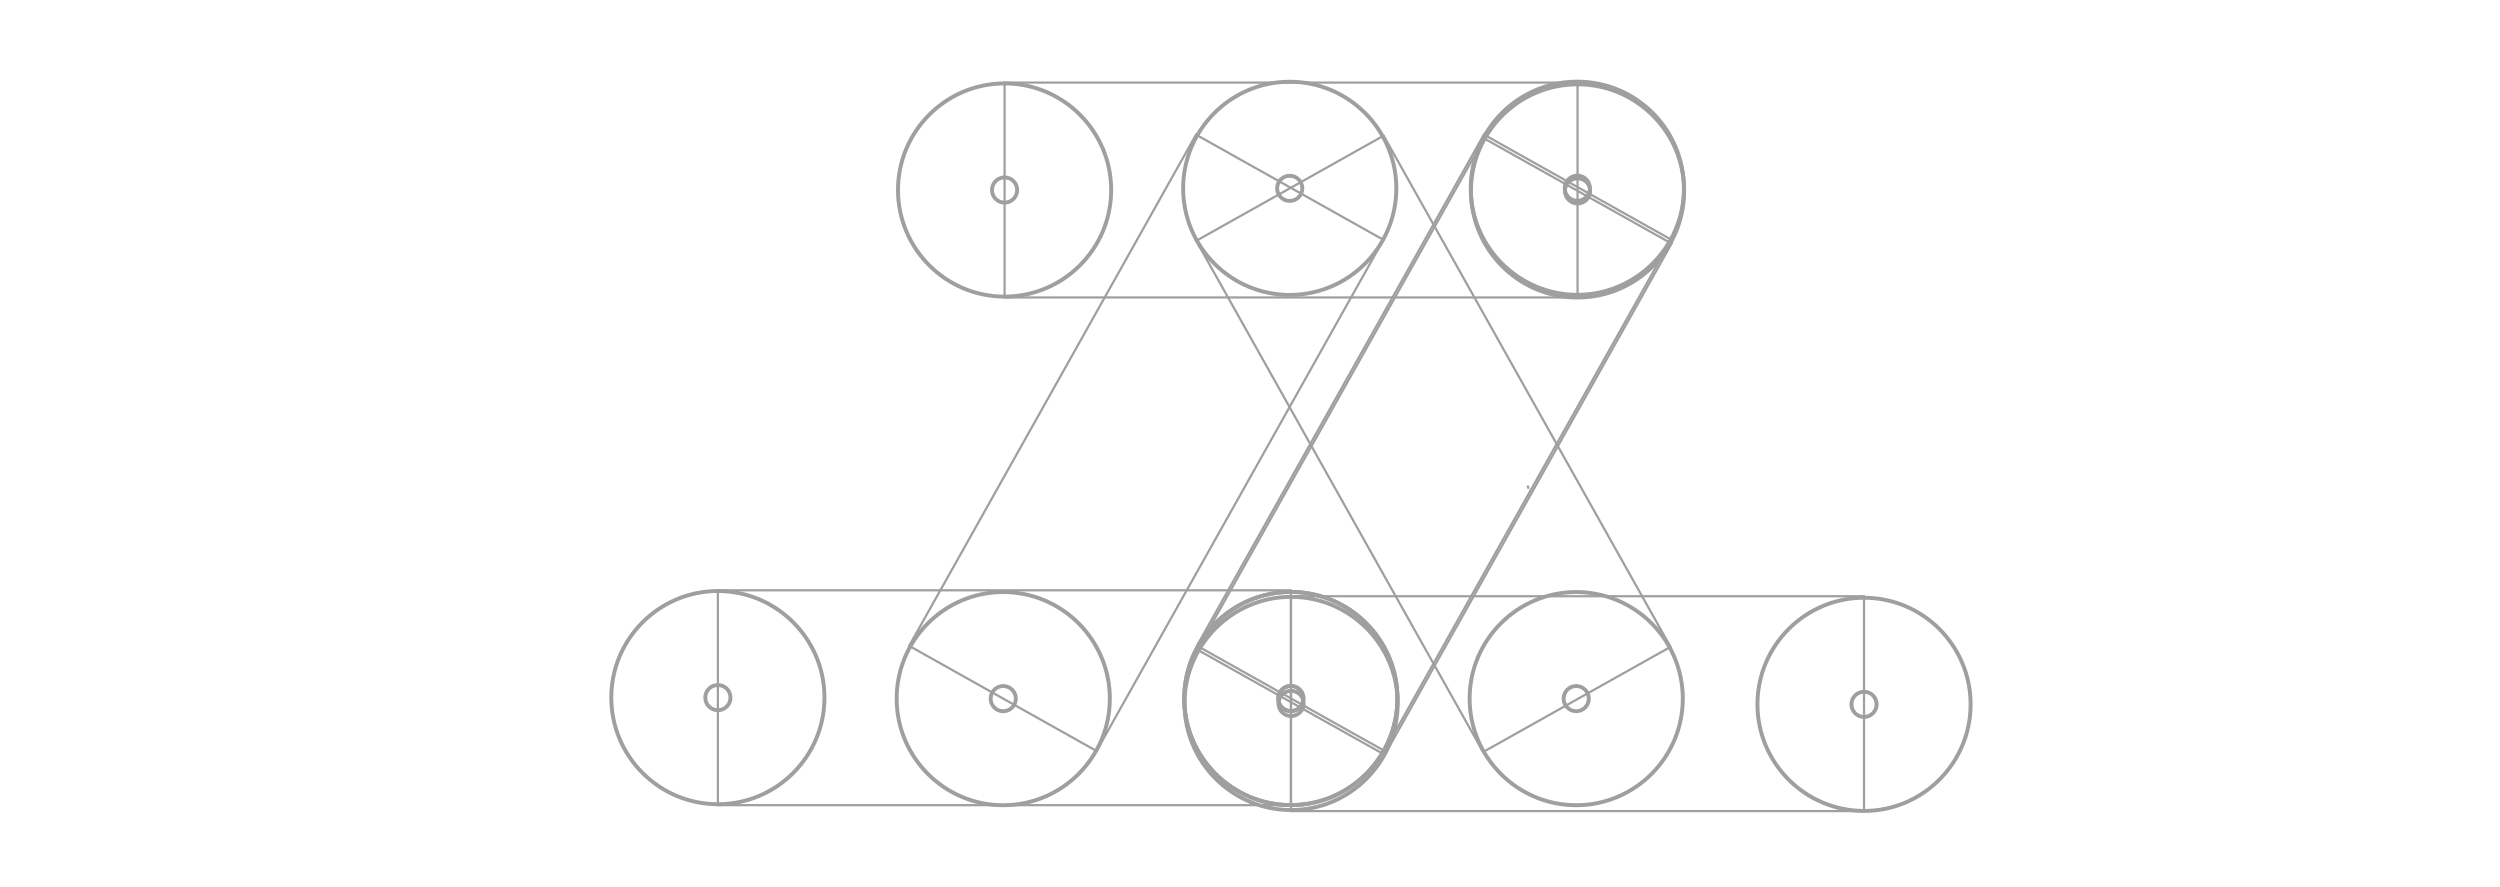
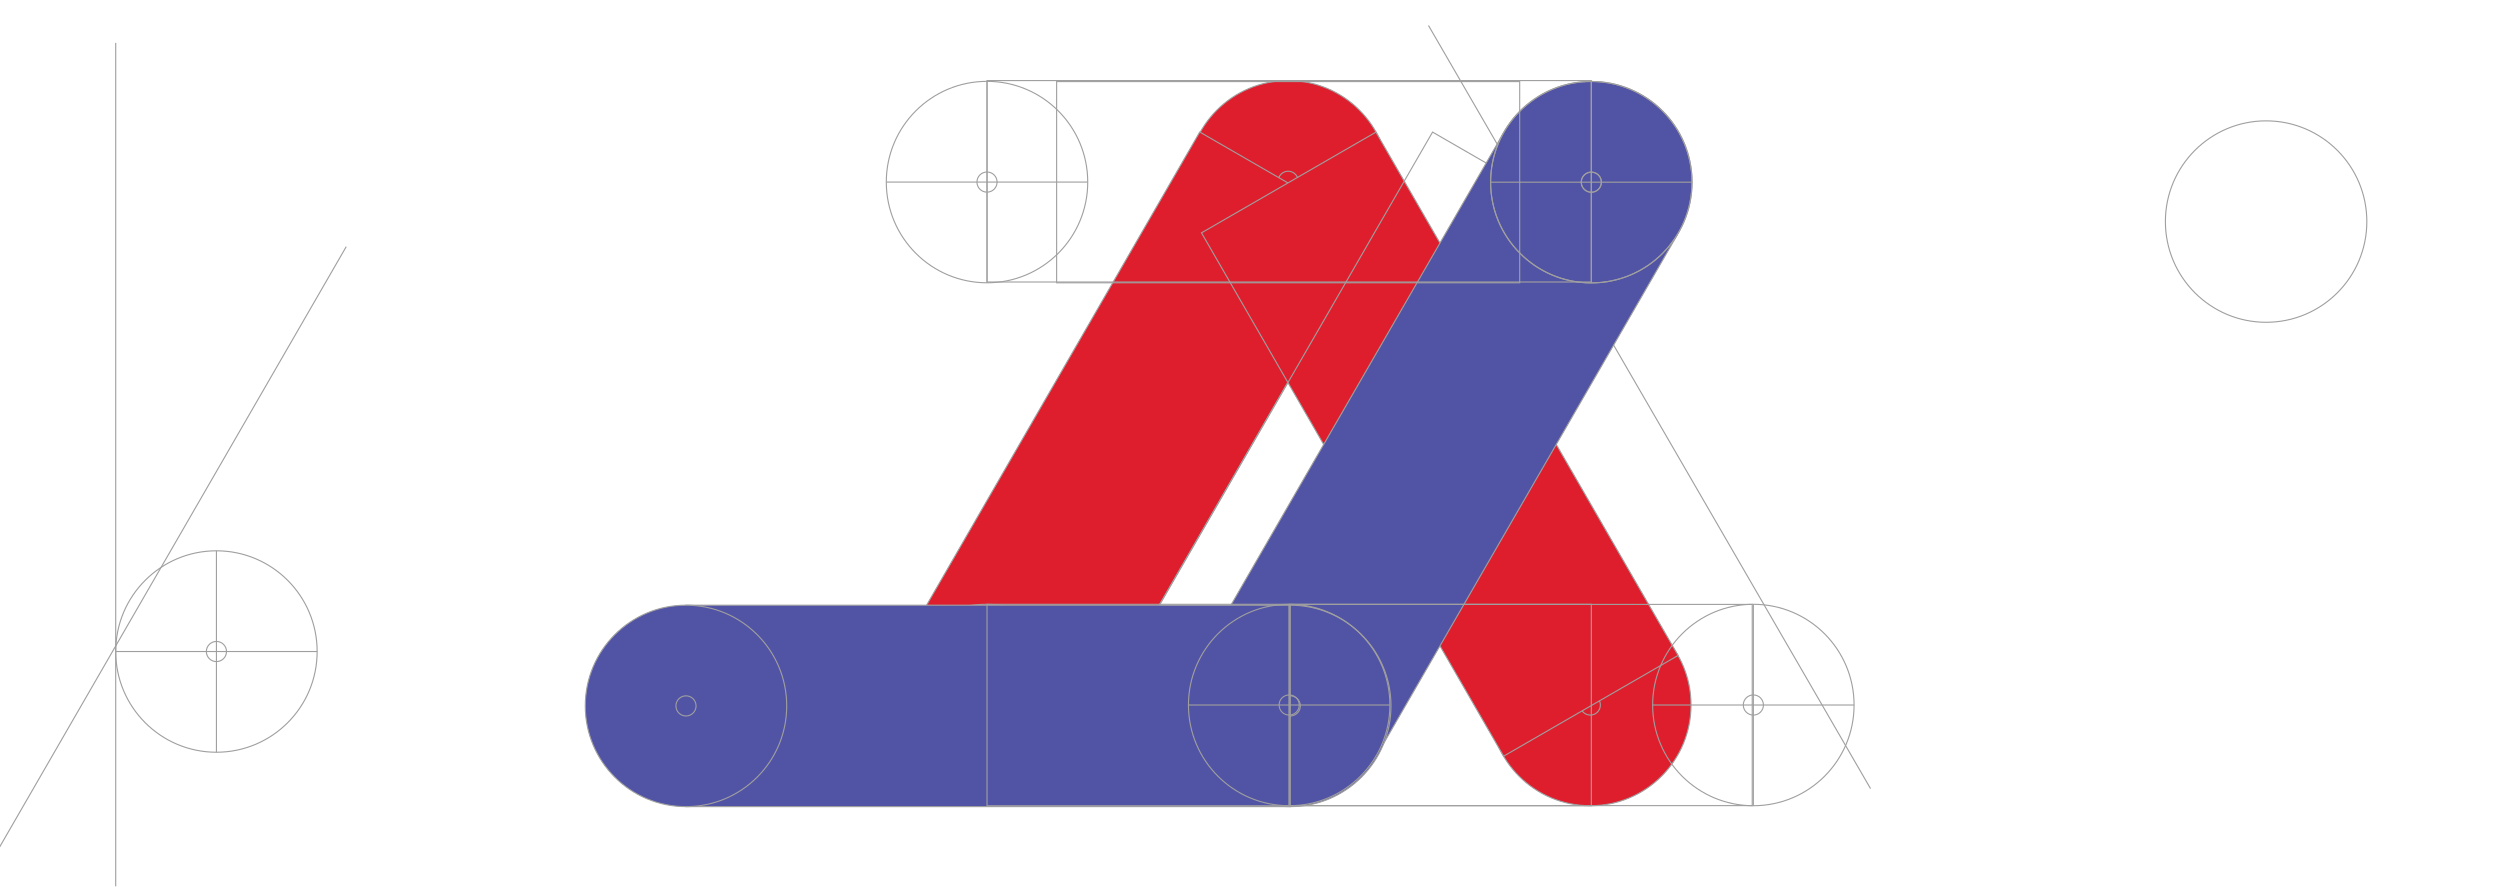
<svg xmlns="http://www.w3.org/2000/svg" version="1.1" id="Layer_1" x="0px" y="0px" viewBox="0 0 2234 792" style="enable-background:new 0 0 2234 792;" xml:space="preserve">
  <style type="text/css">
- 	.st0{fill:none;stroke:#9F9F9F;stroke-width:2;stroke-miterlimit:9.999;}
- 	.st1{fill:none;stroke:#9F9F9F;stroke-width:2;stroke-miterlimit:10;}
- 	.st2{fill:none;stroke:#9F9F9F;stroke-width:2;stroke-miterlimit:9.999;}
- 	.st3{fill:none;stroke:#9F9F9F;stroke-width:2;stroke-miterlimit:10.003;}
- 	.st4{fill:none;stroke:#9F9F9F;stroke-width:2;stroke-miterlimit:10;}
- 	.st5{fill:none;stroke:#9F9F9F;stroke-width:2;stroke-miterlimit:10.001;}
+ 	.st0{fill:none;stroke:#9F9F9F;stroke-miterlimit:10;}
+ 	.st1{fill:#DE1E2D;stroke:#9F9F9F;stroke-width:2;stroke-miterlimit:10;}
+ 	.st2{fill:#DE1E2D;stroke:#9F9F9F;stroke-miterlimit:10.004;}
+ 	.st3{fill:#DE1E2D;stroke:#9F9F9F;stroke-miterlimit:10;}
+ 	.st4{fill:none;stroke:#9F9F9F;stroke-miterlimit:10.004;}
+ 	.st5{fill:#5153A4;stroke:#9F9F9F;stroke-miterlimit:10;}
+ 	.st6{fill:#5153A4;stroke:#9F9F9F;stroke-miterlimit:10.004;}
</style>
+   <circle class="st0" cx="2025" cy="198" r="90" />
+   <line class="st0" x1="-86.6" y1="906.3" x2="309.4" y2="220.4" />
+   <line class="st0" x1="103.4" y1="38.3" x2="103.4" y2="792" />
+   <line class="st0" x1="1671.5" y1="704.7" x2="1276.5" y2="22.8" />
  <g>
+     <line class="st1" x1="1363.1" y1="429.8" x2="1364.1" y2="432.8" />
    <g>
-       <g>
-         <ellipse transform="matrix(0.7071 -0.7071 0.7071 0.7071 218.5329 864.2262)" class="st0" cx="1152.5" cy="168.3" rx="95.2" ry="95.2" />
-         <path class="st1" d="M1152.5,73.8c52,0,94.5,42.4,94.5,94.5s-42.5,94.5-94.5,94.5s-94.5-42.4-94.5-94.5S1100.5,73.8,1152.5,73.8      M1152.5,72.3c-53,0-96,43.1-96,96s43,96,96,96s96-43.1,96-96S1205.5,72.3,1152.5,72.3L1152.5,72.3z" />
-       </g>
-       <g>
-         <circle class="st1" cx="1152.5" cy="168.3" r="11.2" />
-         <path class="st1" d="M1152.5,157.8c5.8,0,10.5,4.6,10.5,10.5s-4.7,10.5-10.5,10.5s-10.5-4.6-10.5-10.5S1146.7,157.8,1152.5,157.8      M1152.5,156.3c-6.6,0-12,5.4-12,12s5.4,12,12,12s12-5.4,12-12S1159.1,156.3,1152.5,156.3L1152.5,156.3z" />
-       </g>
+       <line class="st2" x1="1151.1" y1="72" x2="1151.1" y2="252" />
+       <line class="st2" x1="1061.1" y1="162" x2="1241.1" y2="162" />
+       <circle class="st3" cx="1151.1" cy="162" r="90" />
+       <circle class="st3" cx="1151.1" cy="162" r="9" />
    </g>
-     <line class="st1" x1="1365" y1="433.8" x2="1366" y2="436.8" />
+     <rect x="745.1" y="306.8" transform="matrix(0.5 -0.866 0.866 0.5 163.8658 1077.477)" class="st3" width="540" height="180" />
    <g>
-       <g>
-         <circle class="st1" cx="896.5" cy="624.3" r="95.2" />
-         <path class="st1" d="M896.5,529.8c52,0,94.5,42.4,94.5,94.5s-42.5,94.5-94.5,94.5S802,676.4,802,624.3S844.5,529.8,896.5,529.8      M896.5,528.3c-53,0-96,43.1-96,96s43,96,96,96s96-43.1,96-96S949.5,528.3,896.5,528.3L896.5,528.3z" />
-       </g>
-       <g>
-         <circle class="st1" cx="896.5" cy="624.3" r="11.2" />
-         <path class="st1" d="M896.5,613.8c5.8,0,10.5,4.6,10.5,10.5s-4.7,10.5-10.5,10.5c-5.9,0-10.5-4.6-10.5-10.5     S890.6,613.8,896.5,613.8 M896.5,612.3c-6.6,0-12,5.4-12,12s5.4,12,12,12s12-5.4,12-12S903.1,612.3,896.5,612.3L896.5,612.3z" />
-       </g>
+       <line class="st2" x1="1421.1" y1="540" x2="1421.1" y2="720" />
+       <line class="st2" x1="1331.1" y1="630" x2="1511.1" y2="630" />
+       <circle class="st3" cx="1421.1" cy="630" r="90" />
+       <circle class="st3" cx="1421.1" cy="630" r="9" />
    </g>
    <g>
-       <g>
-         <ellipse transform="matrix(0.7071 -0.7071 0.7071 0.7071 -28.8881 1178.709)" class="st2" cx="1408.4" cy="624.2" rx="95.2" ry="95.2" />
-         <path class="st1" d="M1408.5,529.8c52.1,0,94.5,42.4,94.5,94.5s-42.4,94.5-94.5,94.5c-52,0-94.5-42.4-94.5-94.5     S1356.5,529.8,1408.5,529.8 M1408.5,528.3c-53,0-96,43.1-96,96s43,96,96,96c52.9,0,96-43.1,96-96S1461.4,528.3,1408.5,528.3     L1408.5,528.3z" />
-       </g>
-       <g>
-         <circle class="st1" cx="1408.5" cy="624.3" r="11.2" />
-         <path class="st1" d="M1408.5,613.8c5.8,0,10.5,4.6,10.5,10.5s-4.7,10.5-10.5,10.5s-10.5-4.6-10.5-10.5S1402.7,613.8,1408.5,613.8      M1408.5,612.3c-6.6,0-12,5.4-12,12s5.4,12,12,12s12-5.4,12-12S1415.1,612.3,1408.5,612.3L1408.5,612.3z" />
-       </g>
+       <line class="st2" x1="881.1" y1="540" x2="881.1" y2="720" />
+       <line class="st2" x1="791.1" y1="630" x2="971.1" y2="630" />
+       <circle class="st3" cx="881.1" cy="630" r="90" />
+       <circle class="st3" cx="881.1" cy="630" r="9" />
    </g>
-     <rect x="762.4" y="299.7" transform="matrix(0.4894 -0.8721 0.8721 0.4894 177.9444 1095.358)" class="st3" width="523.8" height="192" />
-     <rect x="1184.8" y="134.7" transform="matrix(0.8721 -0.4894 0.4894 0.8721 -30.227 677.5643)" class="st3" width="192" height="523.8" />
+     <rect x="1016.6" y="306.8" transform="matrix(-0.5 -0.866 0.866 -0.5 1586.258 1709.48)" class="st3" width="540" height="180" />
+   </g>
+   <rect x="953.1" y="306.8" transform="matrix(0.5 -0.866 0.866 0.5 267.8946 1257.661)" class="st0" width="540" height="180" />
+   <g>
+     <line class="st4" x1="193.4" y1="492.2" x2="193.4" y2="672.2" />
+     <line class="st4" x1="103.4" y1="582.2" x2="283.4" y2="582.2" />
+     <circle class="st0" cx="193.4" cy="582.2" r="90" />
+     <circle class="st0" cx="193.4" cy="582.2" r="9" />
  </g>
  <g>
+     <rect x="1015.9" y="308.6" transform="matrix(0.5 -0.866 0.866 0.5 297.7339 1312.981)" class="st5" width="540" height="180" />
    <g>
-       <g>
-         <ellipse transform="matrix(0.7071 -0.7071 0.7071 0.7071 42.8522 1362.061)" class="st2" cx="1665.6" cy="629.3" rx="95.2" ry="95.2" />
-         <path class="st1" d="M1665.7,534.9c52.1,0,94.5,42.4,94.5,94.5s-42.4,94.5-94.5,94.5c-52,0-94.5-42.4-94.5-94.5     S1613.7,534.9,1665.7,534.9 M1665.7,533.4c-53,0-96,43.1-96,96s43,96,96,96c52.9,0,96-43.1,96-96S1718.6,533.4,1665.7,533.4     L1665.7,533.4z" />
-       </g>
-       <g>
-         <circle class="st1" cx="1665.7" cy="629.4" r="11.2" />
-         <path class="st1" d="M1665.7,618.9c5.8,0,10.5,4.6,10.5,10.5s-4.7,10.5-10.5,10.5s-10.5-4.6-10.5-10.5S1659.9,618.9,1665.7,618.9      M1665.7,617.4c-6.6,0-12,5.4-12,12s5.4,12,12,12s12-5.4,12-12S1672.3,617.4,1665.7,617.4L1665.7,617.4z" />
-       </g>
+       <line class="st6" x1="1422" y1="72.8" x2="1422" y2="252.8" />
+       <line class="st6" x1="1332" y1="162.8" x2="1512" y2="162.8" />
+       <circle class="st5" cx="1422" cy="162.8" r="90" />
+       <circle class="st5" cx="1422" cy="162.8" r="9" />
    </g>
    <g>
-       <g>
-         <circle class="st1" cx="1153.7" cy="628.6" r="95.2" />
-         <path class="st1" d="M1153.7,534.1c52,0,94.5,42.4,94.5,94.5s-42.5,94.5-94.5,94.5s-94.5-42.4-94.5-94.5     S1101.7,534.1,1153.7,534.1 M1153.7,532.6c-53,0-96,43.1-96,96s43,96,96,96s96-43.1,96-96S1206.7,532.6,1153.7,532.6     L1153.7,532.6z" />
-       </g>
-       <g>
-         <circle class="st1" cx="1153.7" cy="628.6" r="11.2" />
-         <path class="st1" d="M1153.7,618.1c5.8,0,10.5,4.6,10.5,10.5s-4.7,10.5-10.5,10.5c-5.9,0-10.5-4.6-10.5-10.5     S1147.8,618.1,1153.7,618.1 M1153.7,616.6c-6.6,0-12,5.4-12,12s5.4,12,12,12s12-5.4,12-12S1160.3,616.6,1153.7,616.6     L1153.7,616.6z" />
-       </g>
+       <line class="st6" x1="1153" y1="540.8" x2="1153" y2="720.8" />
+       <line class="st6" x1="1063" y1="630.8" x2="1243" y2="630.8" />
+       <circle class="st5" cx="1153" cy="630.8" r="90" />
+       <circle class="st5" cx="1153" cy="630.8" r="9" />
+     </g>
+     <rect x="613" y="540.8" class="st5" width="540" height="180" />
+     <g>
+       <line class="st6" x1="613" y1="540.8" x2="613" y2="720.8" />
+       <line class="st6" x1="523" y1="630.8" x2="703" y2="630.8" />
+       <circle class="st5" cx="613" cy="630.8" r="90" />
+       <circle class="st5" cx="613" cy="630.8" r="9" />
+     </g>
+   </g>
+   <rect x="944.2" y="72.9" class="st0" width="413.8" height="179.8" />
+   <g>
+     <line class="st4" x1="882" y1="72.7" x2="882" y2="252.7" />
+     <line class="st4" x1="792" y1="162.7" x2="972" y2="162.7" />
+     <circle class="st0" cx="882" cy="162.7" r="90" />
+     <circle class="st0" cx="882" cy="162.7" r="9" />
+   </g>
+   <g>
+     <line class="st4" x1="1422" y1="72.8" x2="1422" y2="252.8" />
+     <line class="st4" x1="1332" y1="162.8" x2="1512" y2="162.8" />
+     <circle class="st0" cx="1422" cy="162.8" r="90" />
+     <circle class="st0" cx="1422" cy="162.8" r="9" />
+   </g>
+   <g>
+     <rect x="1152" y="540.1" class="st0" width="413.8" height="179.8" />
+     <g>
+       <line class="st4" x1="1152" y1="540" x2="1152" y2="720" />
+       <line class="st4" x1="1062" y1="630" x2="1242" y2="630" />
+       <circle class="st0" cx="1152" cy="630" r="90" />
+       <circle class="st0" cx="1152" cy="630" r="9" />
    </g>
    <g>
-       <g>
-         <ellipse transform="matrix(0.7071 -0.7071 0.7071 0.7071 292.2868 1046.667)" class="st2" cx="1409.6" cy="170.5" rx="95.2" ry="95.2" />
-         <path class="st1" d="M1409.7,76.1c52.1,0,94.5,42.4,94.5,94.5s-42.4,94.5-94.5,94.5c-52,0-94.5-42.4-94.5-94.5     S1357.7,76.1,1409.7,76.1 M1409.7,74.6c-53,0-96,43.1-96,96s43,96,96,96c52.9,0,96-43.1,96-96S1462.6,74.6,1409.7,74.6     L1409.7,74.6z" />
-       </g>
-       <g>
-         <circle class="st1" cx="1409.7" cy="170.6" r="11.2" />
-         <path class="st1" d="M1409.7,160.1c5.8,0,10.5,4.6,10.5,10.5s-4.7,10.5-10.5,10.5s-10.5-4.6-10.5-10.5S1403.9,160.1,1409.7,160.1      M1409.7,158.6c-6.6,0-12,5.4-12,12s5.4,12,12,12s12-5.4,12-12S1416.3,158.6,1409.7,158.6L1409.7,158.6z" />
-       </g>
+       <line class="st4" x1="1566.8" y1="540" x2="1566.8" y2="720" />
+       <line class="st4" x1="1476.8" y1="630" x2="1656.8" y2="630" />
+       <circle class="st0" cx="1566.8" cy="630" r="90" />
+       <circle class="st0" cx="1566.8" cy="630" r="9" />
    </g>
-     <g>
-       <g>
-         <ellipse transform="matrix(0.7071 -0.7071 0.7071 0.7071 142.8635 684.503)" class="st1" cx="897.7" cy="169.8" rx="95.2" ry="95.2" />
-         <path class="st1" d="M897.7,75.3c52,0,94.5,42.4,94.5,94.5s-42.5,94.5-94.5,94.5s-94.5-42.4-94.5-94.5S845.7,75.3,897.7,75.3      M897.7,73.8c-53,0-96,43.1-96,96s43,96,96,96s96-43.1,96-96S950.7,73.8,897.7,73.8L897.7,73.8z" />
-       </g>
-       <g>
-         <circle class="st1" cx="897.7" cy="169.8" r="11.2" />
-         <path class="st1" d="M897.7,159.3c5.8,0,10.5,4.6,10.5,10.5s-4.7,10.5-10.5,10.5c-5.9,0-10.5-4.6-10.5-10.5     S891.8,159.3,897.7,159.3 M897.7,157.8c-6.6,0-12,5.4-12,12s5.4,12,12,12s12-5.4,12-12S904.3,157.8,897.7,157.8L897.7,157.8z" />
-       </g>
-     </g>
-     <rect x="897.7" y="73.8" class="st1" width="512" height="192" />
-     <rect x="1153.7" y="532.8" class="st1" width="512" height="192" />
-     <rect x="1019.9" y="303.1" transform="matrix(0.4894 -0.8721 0.8721 0.4894 306.4534 1321.646)" class="st3" width="523.8" height="192" />
  </g>
-   <g>
-     <g>
-       <g>
-         <ellipse transform="matrix(0.7071 -0.7071 0.7071 0.7071 293.8976 1045.932)" class="st1" cx="1409.5" cy="168.2" rx="95.2" ry="95.2" />
-         <path class="st1" d="M1409.5,73.7c52,0,94.5,42.4,94.5,94.5s-42.5,94.5-94.5,94.5s-94.5-42.4-94.5-94.5S1357.5,73.7,1409.5,73.7      M1409.5,72.2c-53,0-96,43.1-96,96s43,96,96,96s96-43.1,96-96S1462.5,72.2,1409.5,72.2L1409.5,72.2z" />
-       </g>
-       <g>
-         <circle class="st1" cx="1409.5" cy="168.2" r="11.2" />
-         <path class="st1" d="M1409.5,157.7c5.8,0,10.5,4.6,10.5,10.5s-4.7,10.5-10.5,10.5s-10.5-4.6-10.5-10.5S1403.7,157.7,1409.5,157.7      M1409.5,156.2c-6.6,0-12,5.4-12,12s5.4,12,12,12s12-5.4,12-12S1416.1,156.2,1409.5,156.2L1409.5,156.2z" />
-       </g>
-     </g>
-     <g>
-       <g>
-         <circle class="st1" cx="1153.5" cy="624.2" r="95.2" />
-         <path class="st1" d="M1153.5,529.7c52,0,94.5,42.4,94.5,94.5s-42.5,94.5-94.5,94.5s-94.5-42.4-94.5-94.5     S1101.5,529.7,1153.5,529.7 M1153.5,528.2c-53,0-96,43.1-96,96s43,96,96,96s96-43.1,96-96S1206.5,528.2,1153.5,528.2     L1153.5,528.2z" />
-       </g>
-       <g>
-         <circle class="st1" cx="1153.5" cy="624.2" r="11.2" />
-         <path class="st1" d="M1153.5,613.7c5.8,0,10.5,4.6,10.5,10.5s-4.7,10.5-10.5,10.5c-5.9,0-10.5-4.6-10.5-10.5     S1147.6,613.7,1153.5,613.7 M1153.5,612.2c-6.6,0-12,5.4-12,12s5.4,12,12,12s12-5.4,12-12S1160.1,612.2,1153.5,612.2     L1153.5,612.2z" />
-       </g>
-     </g>
-     <rect x="1019.6" y="299.7" transform="matrix(0.4894 -0.8721 0.8721 0.4894 309.2953 1319.551)" class="st3" width="523.8" height="192" />
-     <g>
-       <g>
-         <ellipse class="st4" cx="1153.5" cy="624.1" rx="95.2" ry="95.2" />
-         <path class="st1" d="M1153.5,529.7c52.1,0,94.5,42.4,94.5,94.5s-42.4,94.5-94.5,94.5c-52,0-94.5-42.4-94.5-94.5     S1101.5,529.7,1153.5,529.7 M1153.5,528.2c-53,0-96,43.1-96,96s43,96,96,96c52.9,0,96-43.1,96-96S1206.4,528.2,1153.5,528.2     L1153.5,528.2z" />
-       </g>
-       <g>
-         <circle class="st1" cx="1153.5" cy="624.2" r="11.2" />
-         <path class="st1" d="M1153.5,613.7c5.8,0,10.5,4.6,10.5,10.5s-4.7,10.5-10.5,10.5s-10.5-4.6-10.5-10.5S1147.7,613.7,1153.5,613.7      M1153.5,612.2c-6.6,0-12,5.4-12,12s5.4,12,12,12s12-5.4,12-12S1160.1,612.2,1153.5,612.2L1153.5,612.2z" />
-       </g>
-     </g>
-     <g>
-       <g>
-         <circle class="st1" cx="641.5" cy="623.4" r="95.2" />
-         <path class="st1" d="M641.5,528.9c52,0,94.5,42.4,94.5,94.5s-42.5,94.5-94.5,94.5S547,675.5,547,623.4S589.5,528.9,641.5,528.9      M641.5,527.4c-53,0-96,43.1-96,96s43,96,96,96s96-43.1,96-96S694.5,527.4,641.5,527.4L641.5,527.4z" />
-       </g>
-       <g>
-         <ellipse class="st5" cx="641.6" cy="623.2" rx="11.2" ry="11.2" />
-         <path class="st1" d="M641.5,612.9c5.8,0,10.5,4.6,10.5,10.5s-4.7,10.5-10.5,10.5c-5.9,0-10.5-4.6-10.5-10.5     S635.6,612.9,641.5,612.9 M641.5,611.4c-6.6,0-12,5.4-12,12s5.4,12,12,12s12-5.4,12-12S648.1,611.4,641.5,611.4L641.5,611.4z" />
-       </g>
-     </g>
-     <rect x="641.5" y="527.5" class="st1" width="512" height="192" />
-   </g>
+   <rect x="882" y="540" class="st0" width="540" height="180" />
+   <rect x="882" y="72" class="st0" width="540" height="180" />
</svg>
